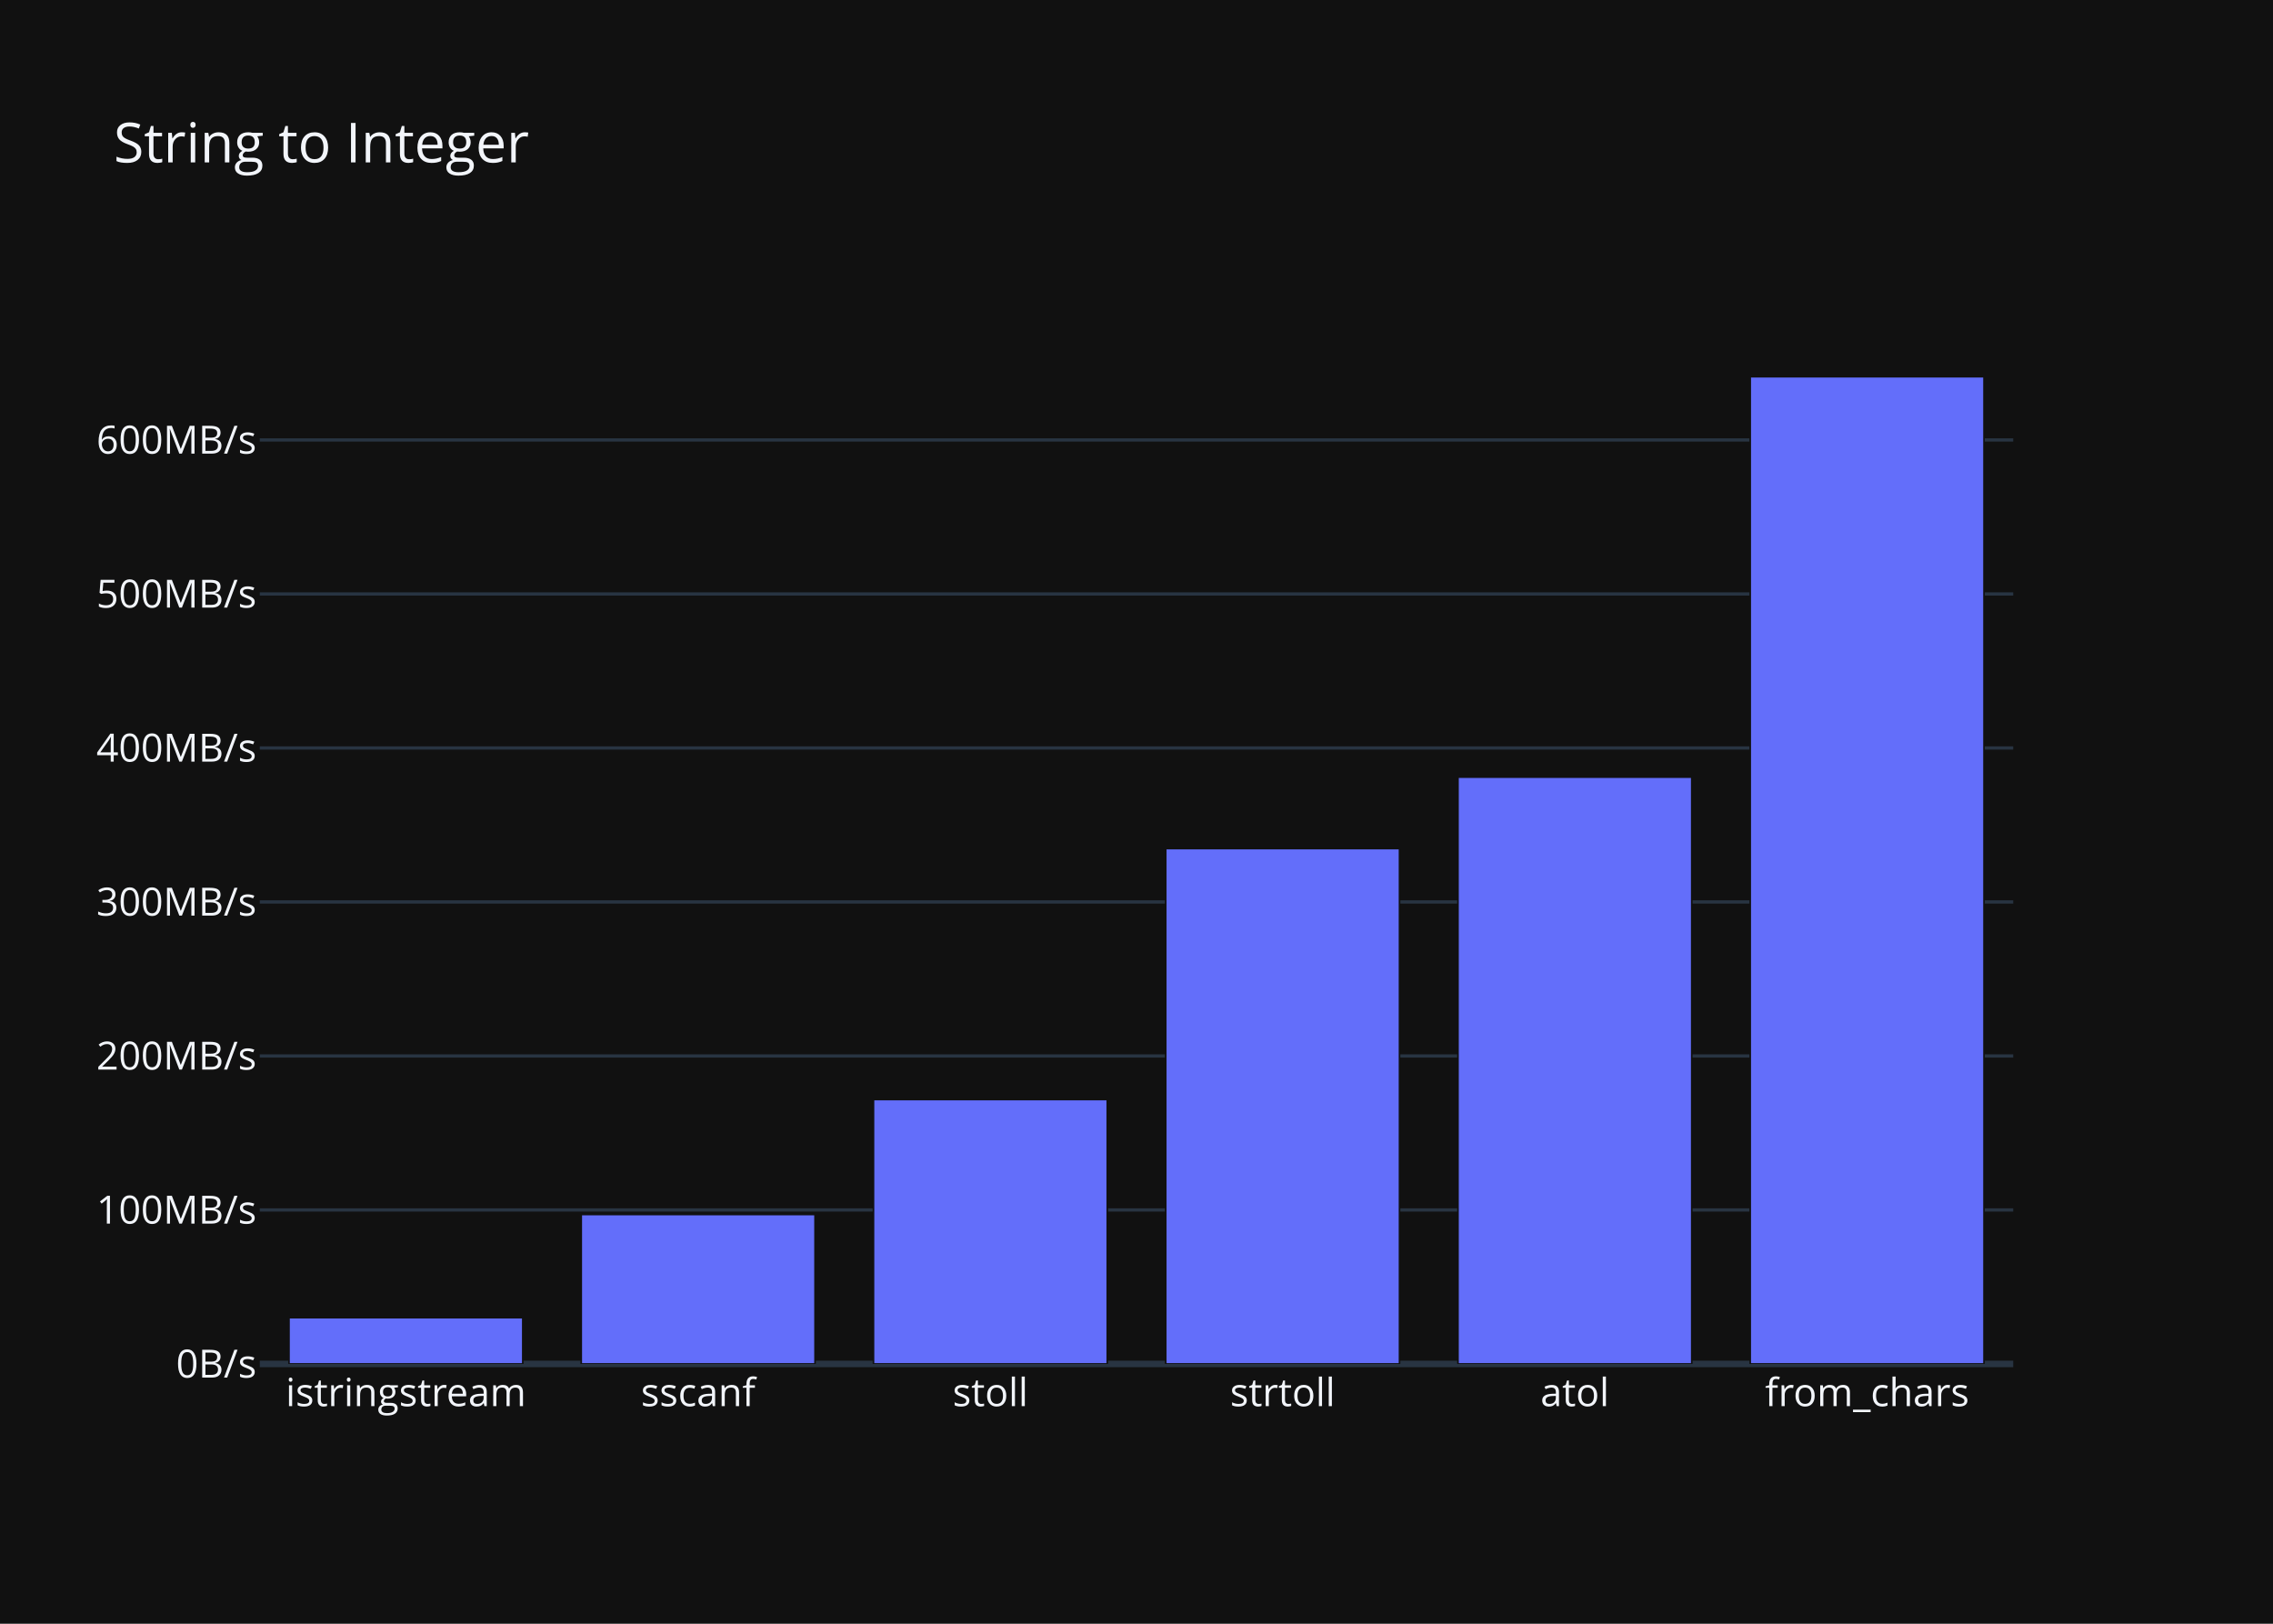
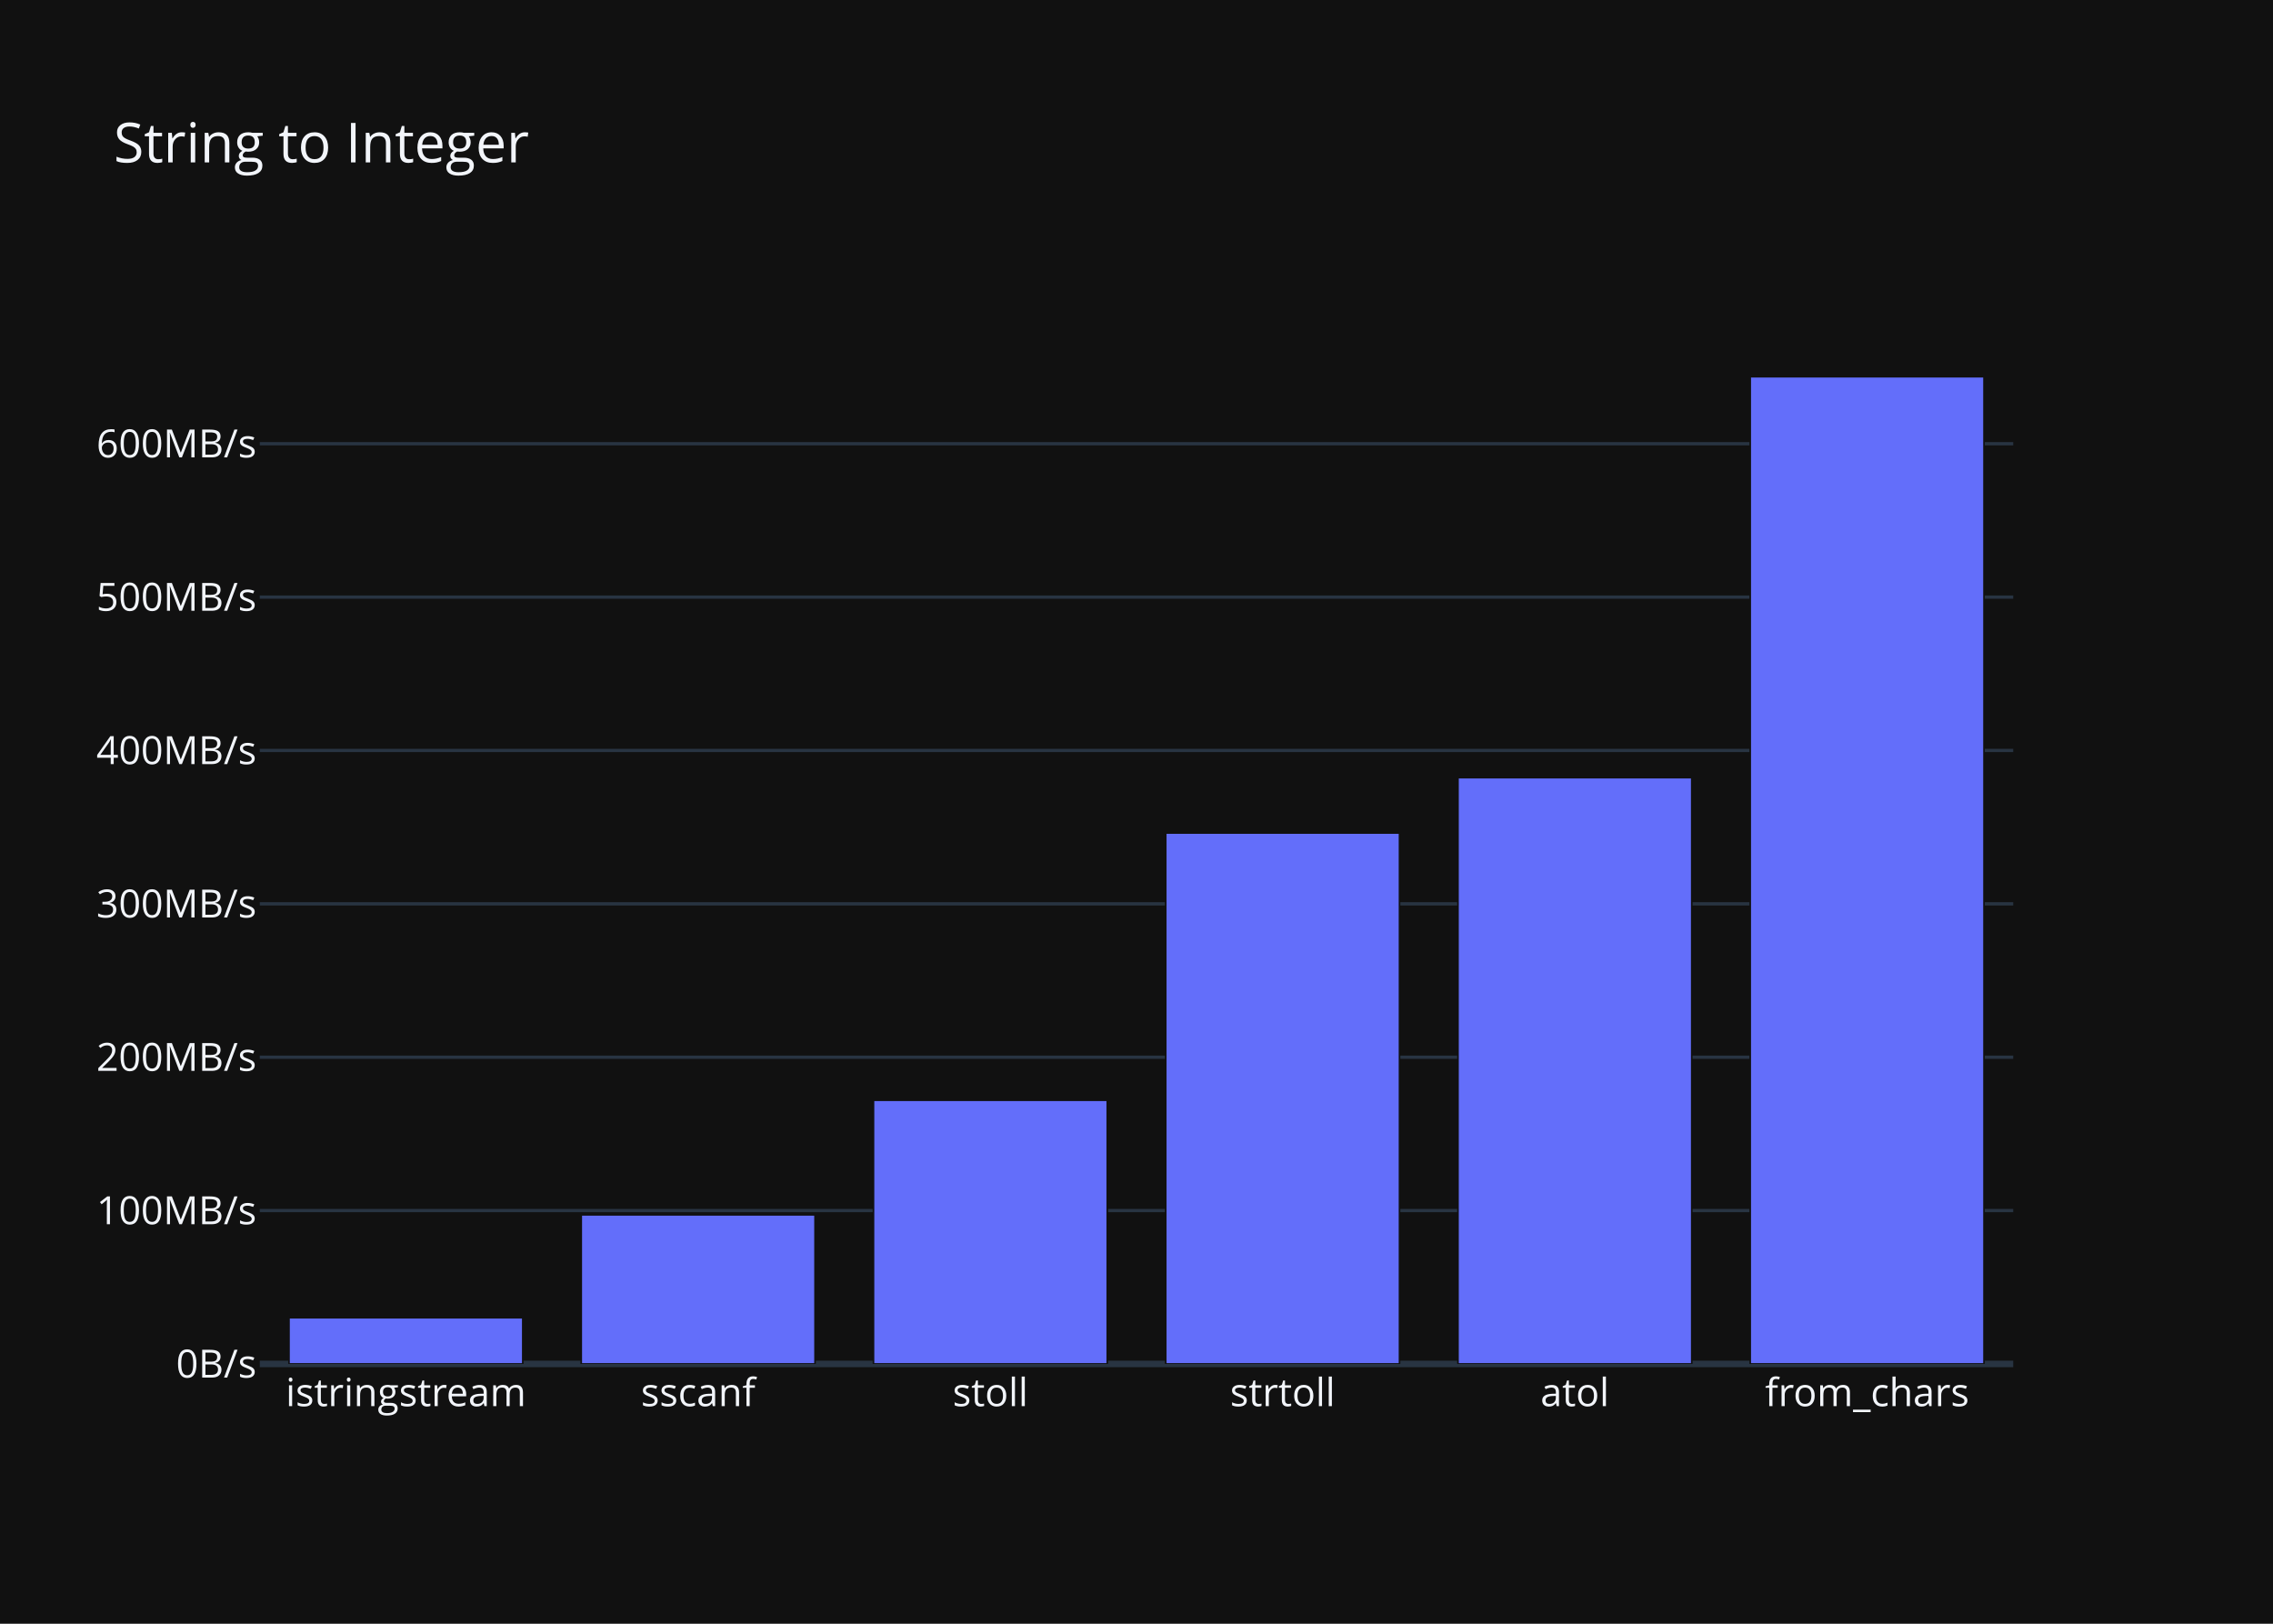
- <svg xmlns="http://www.w3.org/2000/svg" class="main-svg" width="700" height="500" viewBox="0 0 700 500" style="">
+ <svg xmlns="http://www.w3.org/2000/svg" class="main-svg" width="700" height="500" style="" viewBox="0 0 700 500">
  <rect x="0" y="0" width="700" height="500" style="fill: rgb(17, 17, 17); fill-opacity: 1;" />
-   <defs id="defs-4f2a66">
+   <defs id="defs-76177a">
    <g class="clips">
-       <clipPath id="clip4f2a66xyplot" class="plotclip">
+       <clipPath id="clip76177axyplot" class="plotclip">
        <rect width="540" height="320" />
      </clipPath>
-       <clipPath class="axesclip" id="clip4f2a66x">
+       <clipPath class="axesclip" id="clip76177ax">
        <rect x="80" y="0" width="540" height="500" />
      </clipPath>
-       <clipPath class="axesclip" id="clip4f2a66y">
+       <clipPath class="axesclip" id="clip76177ay">
        <rect x="0" y="100" width="700" height="320" />
      </clipPath>
-       <clipPath class="axesclip" id="clip4f2a66xy">
+       <clipPath class="axesclip" id="clip76177axy">
        <rect x="80" y="100" width="540" height="320" />
      </clipPath>
    </g>
    <g class="gradients" />
    <g class="patterns" />
  </defs>
  <g class="bglayer" />
  <g class="layer-below">
    <g class="imagelayer" />
    <g class="shapelayer" />
  </g>
  <g class="cartesianlayer">
    <g class="subplot xy">
      <g class="layer-subplot">
        <g class="shapelayer" />
        <g class="imagelayer" />
      </g>
      <g class="minor-gridlayer">
        <g class="x" />
        <g class="y" />
      </g>
      <g class="gridlayer">
        <g class="x" />
        <g class="y">
-           <path class="ygrid crisp" transform="translate(0,372.58)" d="M80,0h540" style="stroke: rgb(40, 52, 66); stroke-opacity: 1; stroke-width: 1px;" />
-           <path class="ygrid crisp" transform="translate(0,325.16)" d="M80,0h540" style="stroke: rgb(40, 52, 66); stroke-opacity: 1; stroke-width: 1px;" />
-           <path class="ygrid crisp" transform="translate(0,277.74)" d="M80,0h540" style="stroke: rgb(40, 52, 66); stroke-opacity: 1; stroke-width: 1px;" />
-           <path class="ygrid crisp" transform="translate(0,230.32)" d="M80,0h540" style="stroke: rgb(40, 52, 66); stroke-opacity: 1; stroke-width: 1px;" />
-           <path class="ygrid crisp" transform="translate(0,182.9)" d="M80,0h540" style="stroke: rgb(40, 52, 66); stroke-opacity: 1; stroke-width: 1px;" />
-           <path class="ygrid crisp" transform="translate(0,135.48)" d="M80,0h540" style="stroke: rgb(40, 52, 66); stroke-opacity: 1; stroke-width: 1px;" />
+           <path class="ygrid crisp" transform="translate(0,372.77)" d="M80,0h540" style="stroke: rgb(40, 52, 66); stroke-opacity: 1; stroke-width: 1px;" />
+           <path class="ygrid crisp" transform="translate(0,325.55)" d="M80,0h540" style="stroke: rgb(40, 52, 66); stroke-opacity: 1; stroke-width: 1px;" />
+           <path class="ygrid crisp" transform="translate(0,278.32)" d="M80,0h540" style="stroke: rgb(40, 52, 66); stroke-opacity: 1; stroke-width: 1px;" />
+           <path class="ygrid crisp" transform="translate(0,231.09)" d="M80,0h540" style="stroke: rgb(40, 52, 66); stroke-opacity: 1; stroke-width: 1px;" />
+           <path class="ygrid crisp" transform="translate(0,183.87)" d="M80,0h540" style="stroke: rgb(40, 52, 66); stroke-opacity: 1; stroke-width: 1px;" />
+           <path class="ygrid crisp" transform="translate(0,136.64)" d="M80,0h540" style="stroke: rgb(40, 52, 66); stroke-opacity: 1; stroke-width: 1px;" />
        </g>
      </g>
      <g class="zerolinelayer">
        <path class="yzl zl crisp" transform="translate(0,420)" d="M80,0h540" style="stroke: rgb(40, 52, 66); stroke-opacity: 1; stroke-width: 2px;" />
      </g>
      <path class="xlines-below" />
      <path class="ylines-below" />
      <g class="overlines-below" />
      <g class="xaxislayer-below" />
      <g class="yaxislayer-below" />
      <g class="overaxes-below" />
-       <g class="plot" transform="translate(80,100)" clip-path="url(#clip4f2a66xyplot)">
+       <g class="plot" transform="translate(80,100)" clip-path="url(#clip76177axyplot)">
        <g class="barlayer mlayer">
          <g class="trace bars" style="opacity: 1;">
            <g class="points">
              <g class="point">
-                 <path d="M9,320V305.75H81V320Z" style="vector-effect: non-scaling-stroke; opacity: 1; stroke-width: 0.5px; fill: rgb(99, 110, 250); fill-opacity: 1; stroke: rgb(17, 17, 17); stroke-opacity: 1;" />
+                 <path d="M9,320V305.77H81V320Z" style="vector-effect: non-scaling-stroke; opacity: 1; stroke-width: 0.5px; fill: rgb(99, 110, 250); fill-opacity: 1; stroke: rgb(17, 17, 17); stroke-opacity: 1;" />
              </g>
              <g class="point">
-                 <path d="M99,320V273.98H171V320Z" style="vector-effect: non-scaling-stroke; opacity: 1; stroke-width: 0.5px; fill: rgb(99, 110, 250); fill-opacity: 1; stroke: rgb(17, 17, 17); stroke-opacity: 1;" />
+                 <path d="M99,320V274.09H171V320Z" style="vector-effect: non-scaling-stroke; opacity: 1; stroke-width: 0.5px; fill: rgb(99, 110, 250); fill-opacity: 1; stroke: rgb(17, 17, 17); stroke-opacity: 1;" />
              </g>
              <g class="point">
-                 <path d="M189,320V238.58H261V320Z" style="vector-effect: non-scaling-stroke; opacity: 1; stroke-width: 0.5px; fill: rgb(99, 110, 250); fill-opacity: 1; stroke: rgb(17, 17, 17); stroke-opacity: 1;" />
+                 <path d="M189,320V238.8H261V320Z" style="vector-effect: non-scaling-stroke; opacity: 1; stroke-width: 0.5px; fill: rgb(99, 110, 250); fill-opacity: 1; stroke: rgb(17, 17, 17); stroke-opacity: 1;" />
              </g>
              <g class="point">
-                 <path d="M279,320V161.3H351V320Z" style="vector-effect: non-scaling-stroke; opacity: 1; stroke-width: 0.5px; fill: rgb(99, 110, 250); fill-opacity: 1; stroke: rgb(17, 17, 17); stroke-opacity: 1;" />
+                 <path d="M279,320V156.51H351V320Z" style="vector-effect: non-scaling-stroke; opacity: 1; stroke-width: 0.5px; fill: rgb(99, 110, 250); fill-opacity: 1; stroke: rgb(17, 17, 17); stroke-opacity: 1;" />
              </g>
              <g class="point">
-                 <path d="M369,320V139.3H441V320Z" style="vector-effect: non-scaling-stroke; opacity: 1; stroke-width: 0.5px; fill: rgb(99, 110, 250); fill-opacity: 1; stroke: rgb(17, 17, 17); stroke-opacity: 1;" />
+                 <path d="M369,320V139.46H441V320Z" style="vector-effect: non-scaling-stroke; opacity: 1; stroke-width: 0.5px; fill: rgb(99, 110, 250); fill-opacity: 1; stroke: rgb(17, 17, 17); stroke-opacity: 1;" />
              </g>
              <g class="point">
                <path d="M459,320V16H531V320Z" style="vector-effect: non-scaling-stroke; opacity: 1; stroke-width: 0.5px; fill: rgb(99, 110, 250); fill-opacity: 1; stroke: rgb(17, 17, 17); stroke-opacity: 1;" />
              </g>
            </g>
          </g>
        </g>
      </g>
      <g class="overplot" />
      <path class="xlines-above crisp" d="M0,0" style="fill: none;" />
      <path class="ylines-above crisp" d="M0,0" style="fill: none;" />
      <g class="overlines-above" />
      <g class="xaxislayer-above">
        <g class="xtick">
          <text text-anchor="middle" x="0" y="433" transform="translate(125,0)" style="font-family: 'Open Sans', verdana, arial, sans-serif; font-size: 12px; fill: rgb(242, 245, 250); fill-opacity: 1; white-space: pre; opacity: 1;">istringstream</text>
        </g>
        <g class="xtick">
          <text text-anchor="middle" x="0" y="433" transform="translate(215,0)" style="font-family: 'Open Sans', verdana, arial, sans-serif; font-size: 12px; fill: rgb(242, 245, 250); fill-opacity: 1; white-space: pre; opacity: 1;">sscanf</text>
        </g>
        <g class="xtick">
          <text text-anchor="middle" x="0" y="433" transform="translate(305,0)" style="font-family: 'Open Sans', verdana, arial, sans-serif; font-size: 12px; fill: rgb(242, 245, 250); fill-opacity: 1; white-space: pre; opacity: 1;">stoll</text>
        </g>
        <g class="xtick">
          <text text-anchor="middle" x="0" y="433" transform="translate(395,0)" style="font-family: 'Open Sans', verdana, arial, sans-serif; font-size: 12px; fill: rgb(242, 245, 250); fill-opacity: 1; white-space: pre; opacity: 1;">strtoll</text>
        </g>
        <g class="xtick">
          <text text-anchor="middle" x="0" y="433" transform="translate(485,0)" style="font-family: 'Open Sans', verdana, arial, sans-serif; font-size: 12px; fill: rgb(242, 245, 250); fill-opacity: 1; white-space: pre; opacity: 1;">atol</text>
        </g>
        <g class="xtick">
          <text text-anchor="middle" x="0" y="433" transform="translate(575,0)" style="font-family: 'Open Sans', verdana, arial, sans-serif; font-size: 12px; fill: rgb(242, 245, 250); fill-opacity: 1; white-space: pre; opacity: 1;">from_chars</text>
        </g>
      </g>
      <g class="yaxislayer-above">
        <g class="ytick">
          <text text-anchor="end" x="79" y="4.2" transform="translate(0,420)" style="font-family: 'Open Sans', verdana, arial, sans-serif; font-size: 12px; fill: rgb(242, 245, 250); fill-opacity: 1; white-space: pre; opacity: 1;">0B/s</text>
        </g>
        <g class="ytick">
-           <text text-anchor="end" x="79" y="4.2" style="font-family: 'Open Sans', verdana, arial, sans-serif; font-size: 12px; fill: rgb(242, 245, 250); fill-opacity: 1; white-space: pre; opacity: 1;" transform="translate(0,372.58)">100MB/s</text>
+           <text text-anchor="end" x="79" y="4.2" style="font-family: 'Open Sans', verdana, arial, sans-serif; font-size: 12px; fill: rgb(242, 245, 250); fill-opacity: 1; white-space: pre; opacity: 1;" transform="translate(0,372.77)">100MB/s</text>
        </g>
        <g class="ytick">
-           <text text-anchor="end" x="79" y="4.2" style="font-family: 'Open Sans', verdana, arial, sans-serif; font-size: 12px; fill: rgb(242, 245, 250); fill-opacity: 1; white-space: pre; opacity: 1;" transform="translate(0,325.16)">200MB/s</text>
+           <text text-anchor="end" x="79" y="4.2" style="font-family: 'Open Sans', verdana, arial, sans-serif; font-size: 12px; fill: rgb(242, 245, 250); fill-opacity: 1; white-space: pre; opacity: 1;" transform="translate(0,325.55)">200MB/s</text>
        </g>
        <g class="ytick">
-           <text text-anchor="end" x="79" y="4.2" style="font-family: 'Open Sans', verdana, arial, sans-serif; font-size: 12px; fill: rgb(242, 245, 250); fill-opacity: 1; white-space: pre; opacity: 1;" transform="translate(0,277.74)">300MB/s</text>
+           <text text-anchor="end" x="79" y="4.2" style="font-family: 'Open Sans', verdana, arial, sans-serif; font-size: 12px; fill: rgb(242, 245, 250); fill-opacity: 1; white-space: pre; opacity: 1;" transform="translate(0,278.32)">300MB/s</text>
        </g>
        <g class="ytick">
-           <text text-anchor="end" x="79" y="4.2" style="font-family: 'Open Sans', verdana, arial, sans-serif; font-size: 12px; fill: rgb(242, 245, 250); fill-opacity: 1; white-space: pre; opacity: 1;" transform="translate(0,230.32)">400MB/s</text>
+           <text text-anchor="end" x="79" y="4.2" style="font-family: 'Open Sans', verdana, arial, sans-serif; font-size: 12px; fill: rgb(242, 245, 250); fill-opacity: 1; white-space: pre; opacity: 1;" transform="translate(0,231.09)">400MB/s</text>
        </g>
        <g class="ytick">
-           <text text-anchor="end" x="79" y="4.2" style="font-family: 'Open Sans', verdana, arial, sans-serif; font-size: 12px; fill: rgb(242, 245, 250); fill-opacity: 1; white-space: pre; opacity: 1;" transform="translate(0,182.9)">500MB/s</text>
+           <text text-anchor="end" x="79" y="4.2" style="font-family: 'Open Sans', verdana, arial, sans-serif; font-size: 12px; fill: rgb(242, 245, 250); fill-opacity: 1; white-space: pre; opacity: 1;" transform="translate(0,183.87)">500MB/s</text>
        </g>
        <g class="ytick">
-           <text text-anchor="end" x="79" y="4.2" style="font-family: 'Open Sans', verdana, arial, sans-serif; font-size: 12px; fill: rgb(242, 245, 250); fill-opacity: 1; white-space: pre; opacity: 1;" transform="translate(0,135.48)">600MB/s</text>
+           <text text-anchor="end" x="79" y="4.2" style="font-family: 'Open Sans', verdana, arial, sans-serif; font-size: 12px; fill: rgb(242, 245, 250); fill-opacity: 1; white-space: pre; opacity: 1;" transform="translate(0,136.64)">600MB/s</text>
        </g>
      </g>
      <g class="overaxes-above" />
    </g>
  </g>
  <g class="polarlayer" />
  <g class="smithlayer" />
  <g class="ternarylayer" />
  <g class="geolayer" />
  <g class="funnelarealayer" />
  <g class="pielayer" />
  <g class="iciclelayer" />
  <g class="treemaplayer" />
  <g class="sunburstlayer" />
  <g class="glimages" />
-   <defs id="topdefs-4f2a66">
+   <defs id="topdefs-76177a">
    <g class="clips" />
  </defs>
  <g class="layer-above">
    <g class="imagelayer" />
    <g class="shapelayer" />
  </g>
  <g class="infolayer">
    <g class="g-gtitle">
      <text class="gtitle" x="35" y="50" text-anchor="start" dy="0em" style="font-family: 'Open Sans', verdana, arial, sans-serif; font-size: 17px; fill: rgb(242, 245, 250); opacity: 1; font-weight: normal; white-space: pre;">String to Integer</text>
    </g>
    <g class="g-xtitle" />
    <g class="g-ytitle" />
  </g>
</svg>
